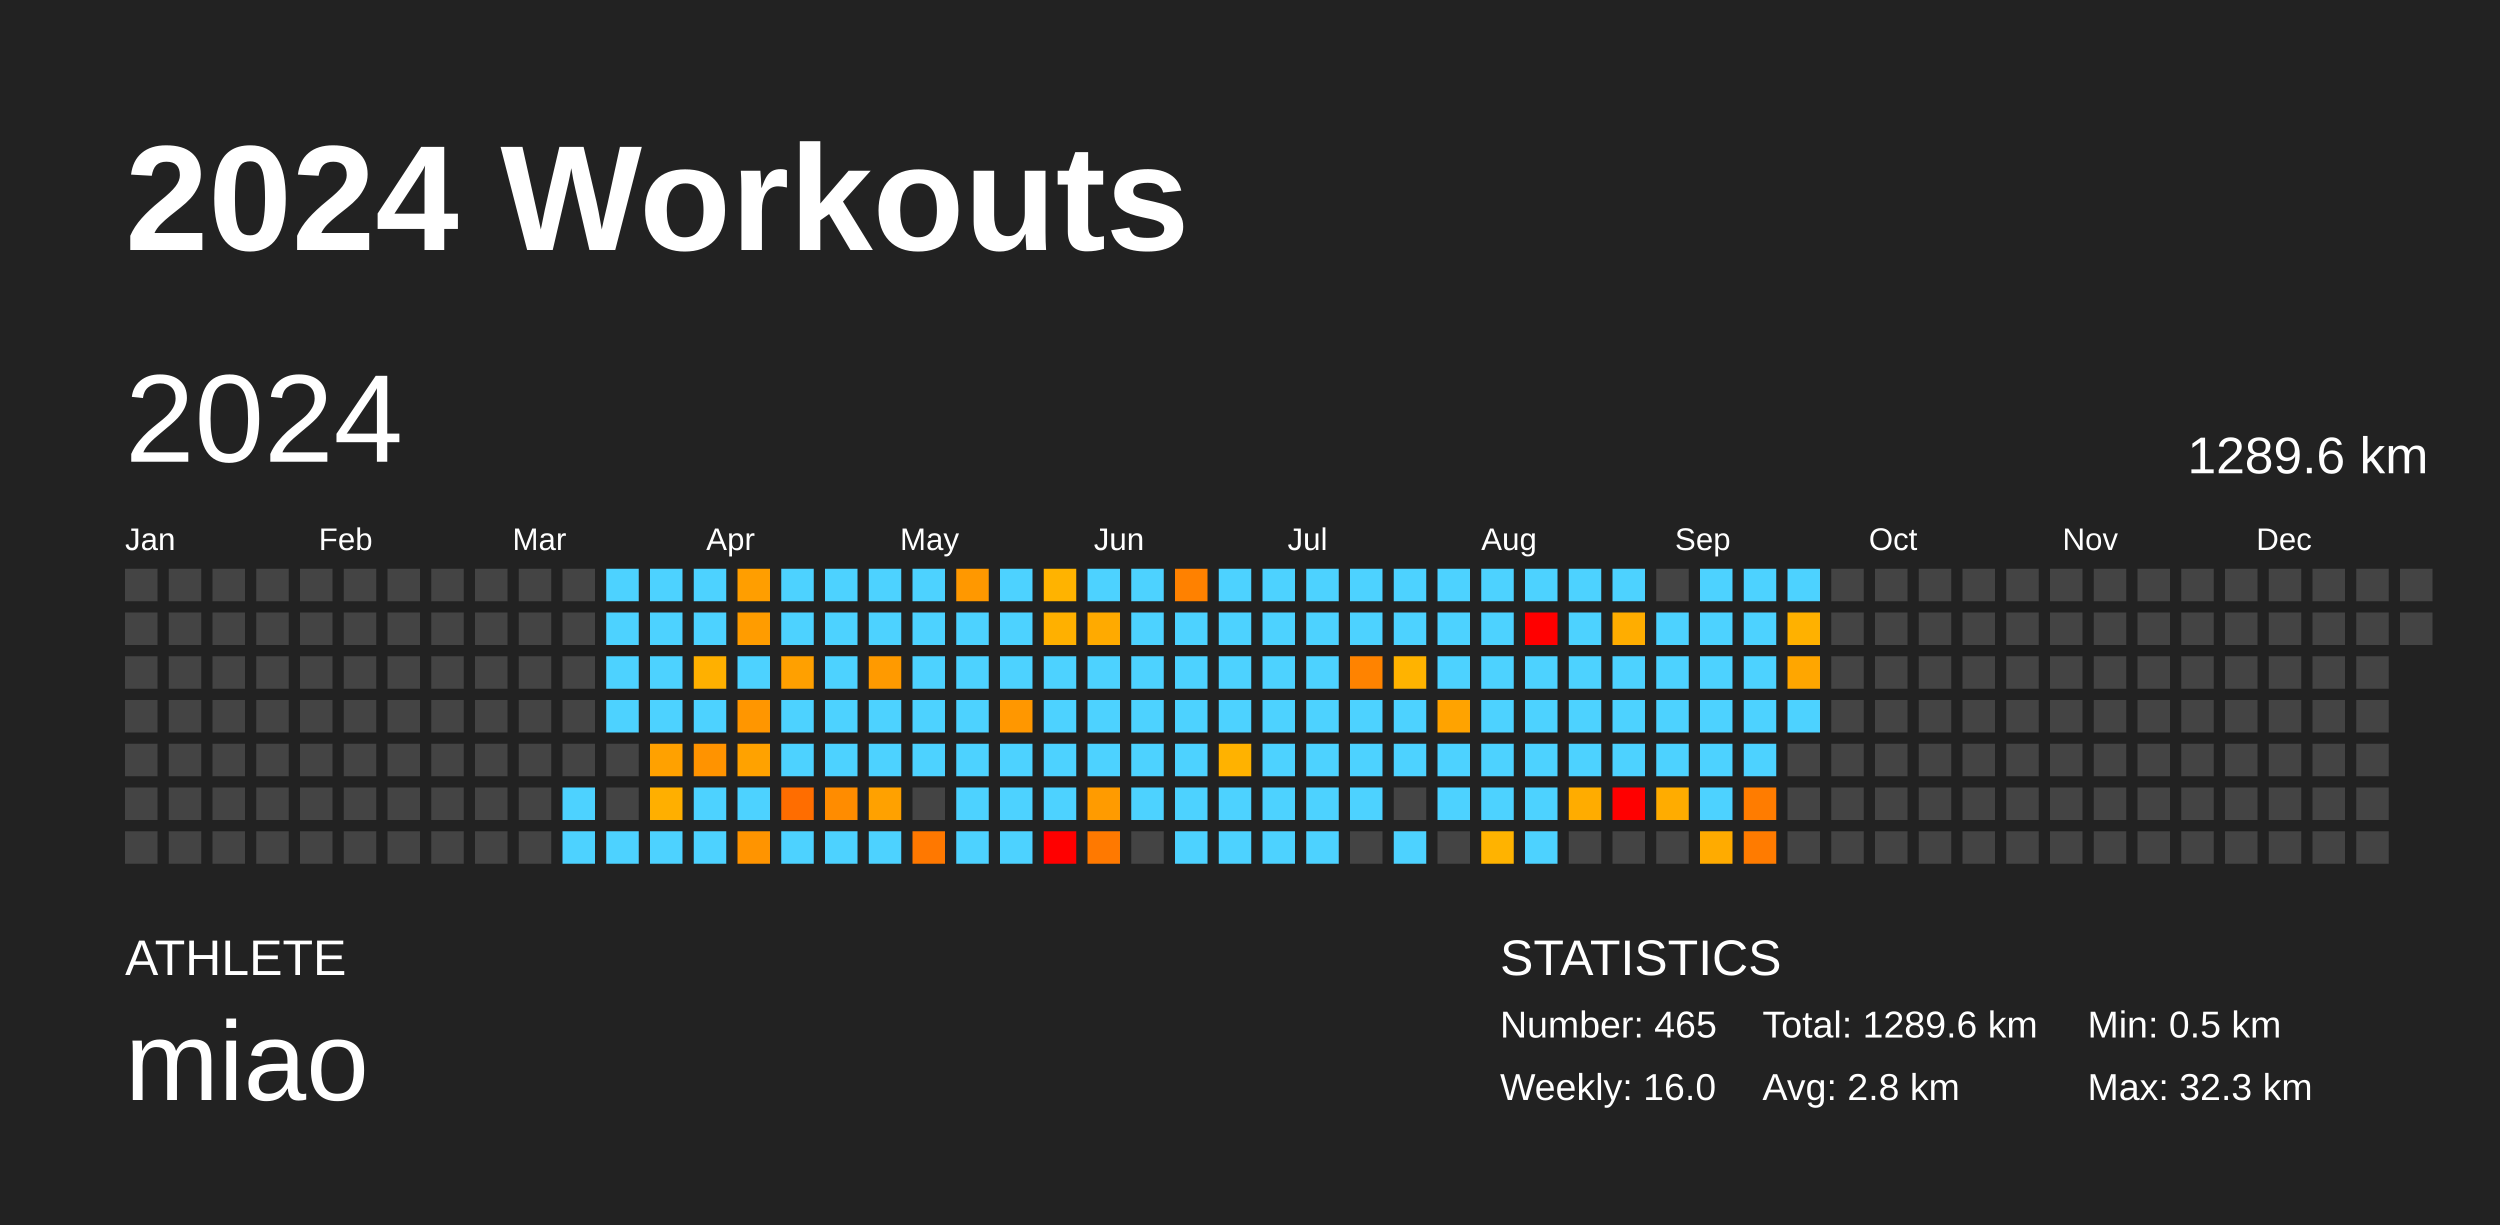
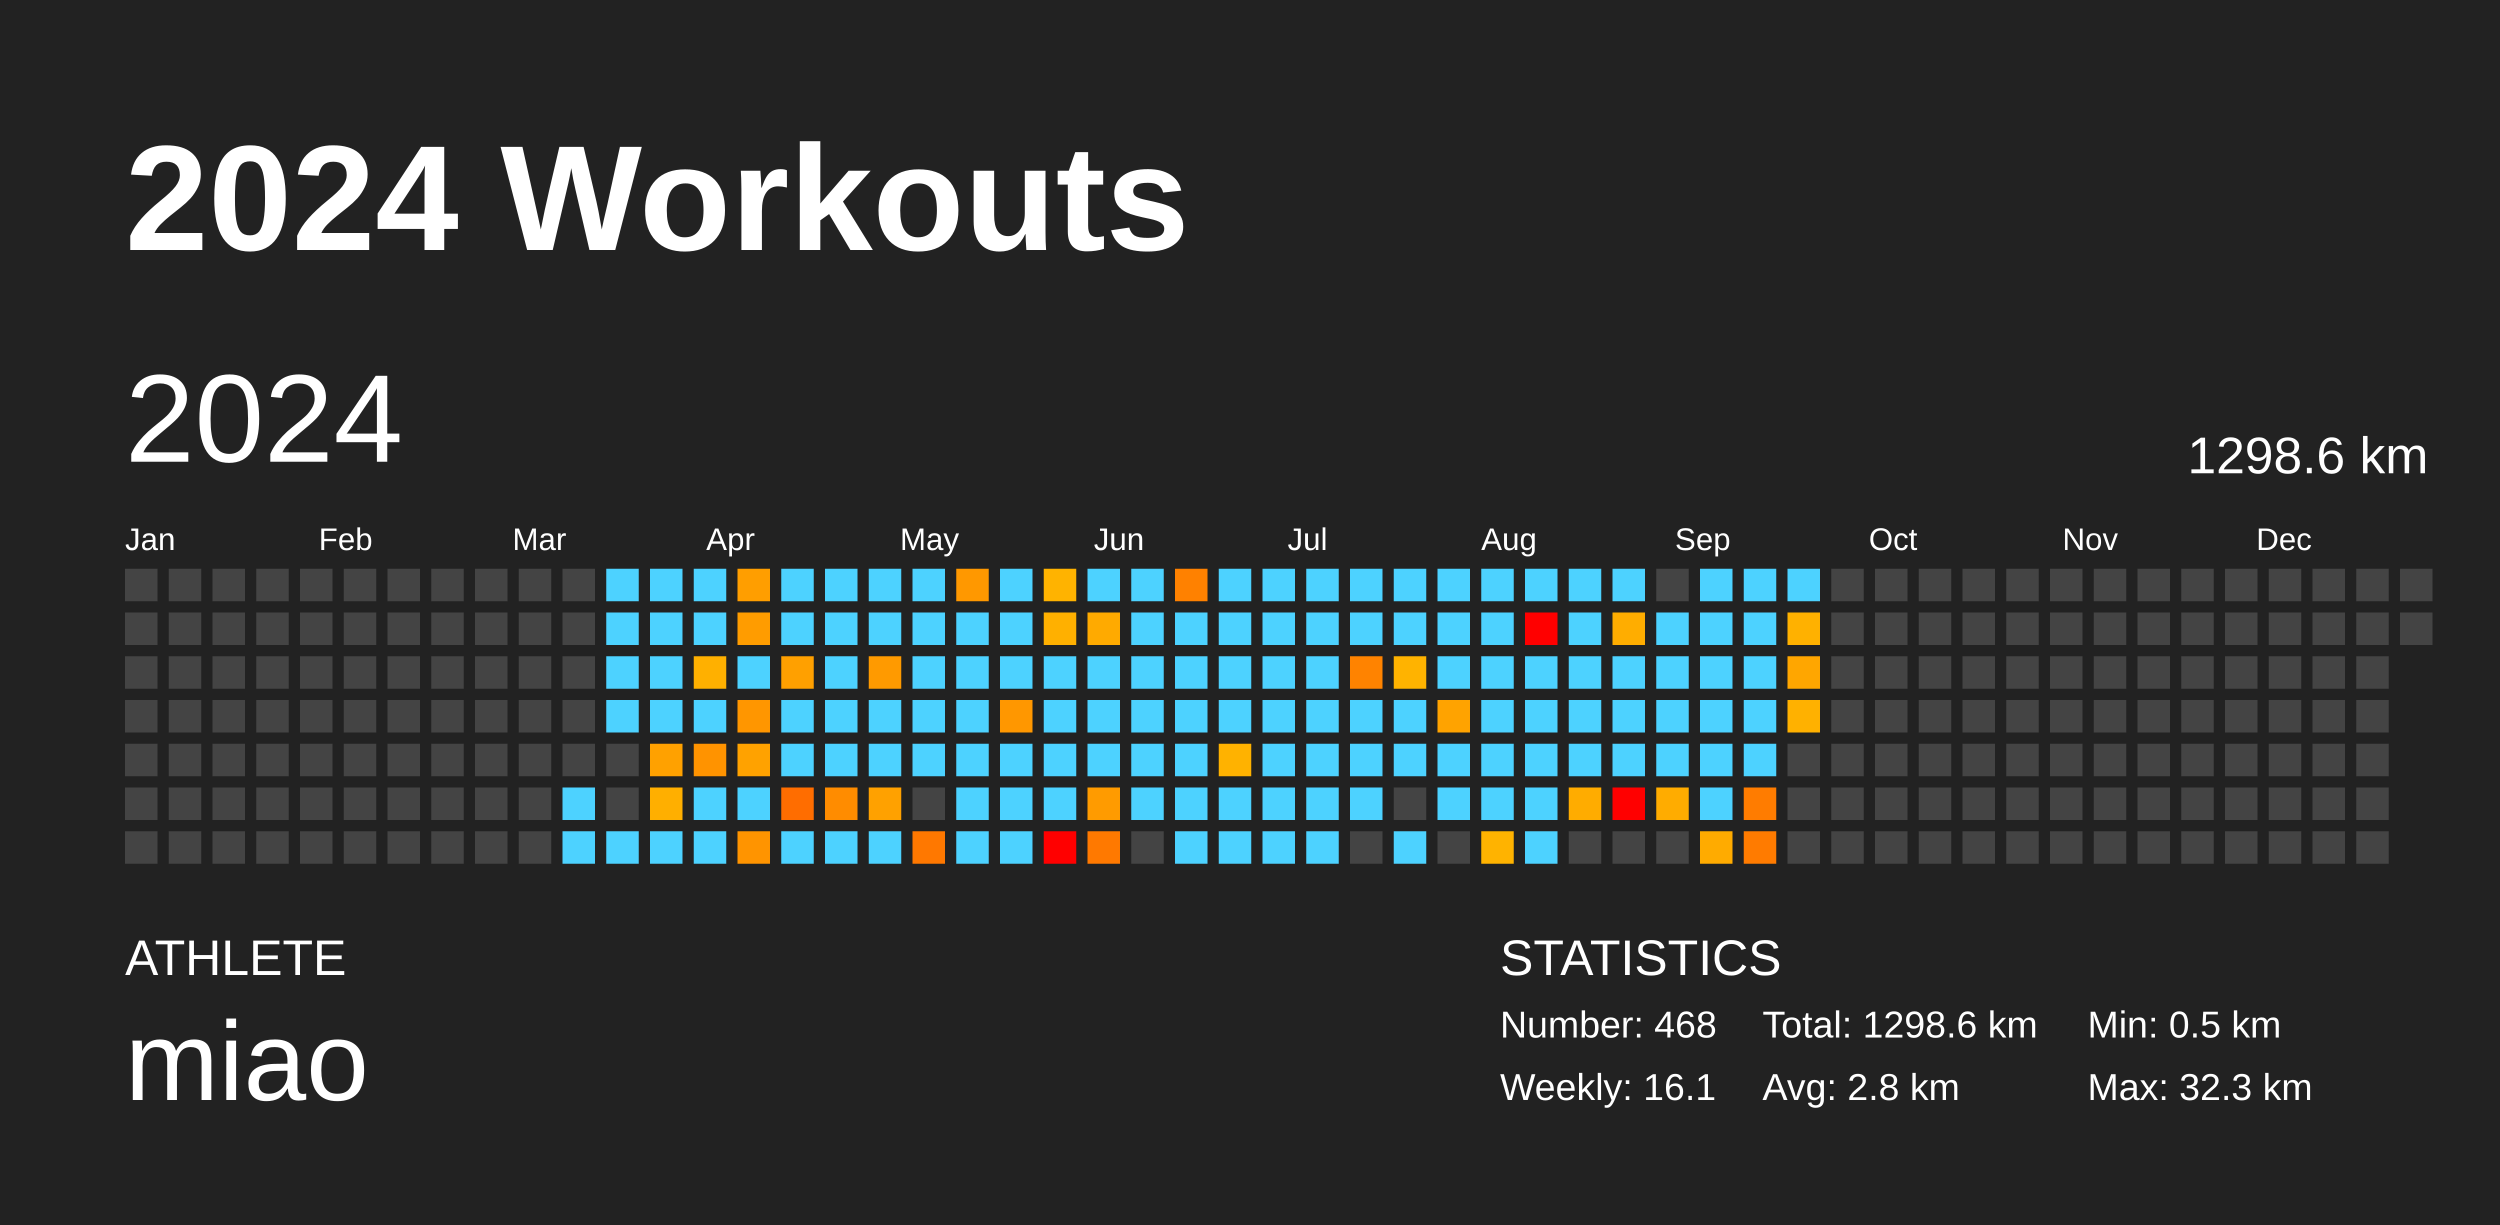
<svg xmlns="http://www.w3.org/2000/svg" baseProfile="full" height="98mm" version="1.1" viewBox="0,0,200,98" width="200mm">
  <defs />
  <rect fill="#222222" height="98" width="200" x="0" y="0" />
  <text fill="#FFFFFF" style="font-size:12px; font-family:Arial; font-weight:bold;" x="10" y="20">2024 Workouts</text>
  <text fill="#FFFFFF" style="font-size:4px; font-family:Arial" x="10" y="78">ATHLETE</text>
  <text fill="#FFFFFF" style="font-size:9px; font-family:Arial" x="10" y="88">miao</text>
  <text fill="#FFFFFF" style="font-size:4px; font-family:Arial" x="120" y="78">STATISTICS</text>
-   <text fill="#FFFFFF" style="font-size:3px; font-family:Arial" x="120" y="83">Number: 465</text>
-   <text fill="#FFFFFF" style="font-size:3px; font-family:Arial" x="120" y="88">Weekly: 16.0</text>
-   <text fill="#FFFFFF" style="font-size:3px; font-family:Arial" x="141" y="83">Total: 1289.6 km</text>
+   <text fill="#FFFFFF" style="font-size:3px; font-family:Arial" x="120" y="83">Number: 468</text>
+   <text fill="#FFFFFF" style="font-size:3px; font-family:Arial" x="120" y="88">Weekly: 16.1</text>
+   <text fill="#FFFFFF" style="font-size:3px; font-family:Arial" x="141" y="83">Total: 1298.6 km</text>
  <text fill="#FFFFFF" style="font-size:3px; font-family:Arial" x="141" y="88">Avg: 2.8 km</text>
  <text fill="#FFFFFF" style="font-size:3px; font-family:Arial" x="167" y="83">Min: 0.5 km</text>
  <text fill="#FFFFFF" style="font-size:3px; font-family:Arial" x="167" y="88">Max: 32.3 km</text>
  <text dominant-baseline="hanging" fill="#FFFFFF" style="font-size:10.0px; font-family:Arial;" x="10" y="30">2024</text>
-   <text dominant-baseline="hanging" fill="#FFFFFF" style="font-size:4.125px; font-family:Arial;" x="175" y="35">1289.6 km</text>
+   <text dominant-baseline="hanging" fill="#FFFFFF" style="font-size:4.125px; font-family:Arial;" x="175" y="35">1298.6 km</text>
  <text fill="#FFFFFF" style="font-size:2.5px; font-family:Arial" x="10.0" y="44">Jan</text>
  <text fill="#FFFFFF" style="font-size:2.5px; font-family:Arial" x="25.5" y="44">Feb</text>
  <text fill="#FFFFFF" style="font-size:2.5px; font-family:Arial" x="41.0" y="44">Mar</text>
  <text fill="#FFFFFF" style="font-size:2.5px; font-family:Arial" x="56.5" y="44">Apr</text>
  <text fill="#FFFFFF" style="font-size:2.5px; font-family:Arial" x="72.0" y="44">May</text>
  <text fill="#FFFFFF" style="font-size:2.5px; font-family:Arial" x="87.5" y="44">Jun</text>
  <text fill="#FFFFFF" style="font-size:2.5px; font-family:Arial" x="103.0" y="44">Jul</text>
  <text fill="#FFFFFF" style="font-size:2.5px; font-family:Arial" x="118.5" y="44">Aug</text>
  <text fill="#FFFFFF" style="font-size:2.5px; font-family:Arial" x="134.0" y="44">Sep</text>
  <text fill="#FFFFFF" style="font-size:2.5px; font-family:Arial" x="149.5" y="44">Oct</text>
  <text fill="#FFFFFF" style="font-size:2.5px; font-family:Arial" x="165.0" y="44">Nov</text>
  <text fill="#FFFFFF" style="font-size:2.5px; font-family:Arial" x="180.5" y="44">Dec</text>
  <rect fill="#444444" height="2.6" width="2.6" x="10.0" y="45.5" />
  <rect fill="#444444" height="2.6" width="2.6" x="10.0" y="49.0" />
  <rect fill="#444444" height="2.6" width="2.6" x="10.0" y="52.5" />
  <rect fill="#444444" height="2.6" width="2.6" x="10.0" y="56.0" />
  <rect fill="#444444" height="2.6" width="2.6" x="10.0" y="59.5" />
  <rect fill="#444444" height="2.6" width="2.6" x="10.0" y="63.0" />
  <rect fill="#444444" height="2.6" width="2.6" x="10.0" y="66.5" />
  <rect fill="#444444" height="2.6" width="2.6" x="13.5" y="45.5" />
  <rect fill="#444444" height="2.6" width="2.6" x="13.5" y="49.0" />
  <rect fill="#444444" height="2.6" width="2.6" x="13.5" y="52.5" />
  <rect fill="#444444" height="2.6" width="2.6" x="13.5" y="56.0" />
  <rect fill="#444444" height="2.6" width="2.6" x="13.5" y="59.5" />
  <rect fill="#444444" height="2.6" width="2.6" x="13.5" y="63.0" />
  <rect fill="#444444" height="2.6" width="2.6" x="13.5" y="66.5" />
  <rect fill="#444444" height="2.6" width="2.6" x="17.0" y="45.5" />
  <rect fill="#444444" height="2.6" width="2.6" x="17.0" y="49.0" />
  <rect fill="#444444" height="2.6" width="2.6" x="17.0" y="52.5" />
  <rect fill="#444444" height="2.6" width="2.6" x="17.0" y="56.0" />
  <rect fill="#444444" height="2.6" width="2.6" x="17.0" y="59.5" />
  <rect fill="#444444" height="2.6" width="2.6" x="17.0" y="63.0" />
  <rect fill="#444444" height="2.6" width="2.6" x="17.0" y="66.5" />
  <rect fill="#444444" height="2.6" width="2.6" x="20.5" y="45.5" />
  <rect fill="#444444" height="2.6" width="2.6" x="20.5" y="49.0" />
  <rect fill="#444444" height="2.6" width="2.6" x="20.5" y="52.5" />
  <rect fill="#444444" height="2.6" width="2.6" x="20.5" y="56.0" />
  <rect fill="#444444" height="2.6" width="2.6" x="20.5" y="59.5" />
  <rect fill="#444444" height="2.6" width="2.6" x="20.5" y="63.0" />
  <rect fill="#444444" height="2.6" width="2.6" x="20.5" y="66.5" />
  <rect fill="#444444" height="2.6" width="2.6" x="24.0" y="45.5" />
  <rect fill="#444444" height="2.6" width="2.6" x="24.0" y="49.0" />
  <rect fill="#444444" height="2.6" width="2.6" x="24.0" y="52.5" />
  <rect fill="#444444" height="2.6" width="2.6" x="24.0" y="56.0" />
  <rect fill="#444444" height="2.6" width="2.6" x="24.0" y="59.5" />
  <rect fill="#444444" height="2.6" width="2.6" x="24.0" y="63.0" />
  <rect fill="#444444" height="2.6" width="2.6" x="24.0" y="66.5" />
  <rect fill="#444444" height="2.6" width="2.6" x="27.5" y="45.5" />
  <rect fill="#444444" height="2.6" width="2.6" x="27.5" y="49.0" />
  <rect fill="#444444" height="2.6" width="2.6" x="27.5" y="52.5" />
  <rect fill="#444444" height="2.6" width="2.6" x="27.5" y="56.0" />
  <rect fill="#444444" height="2.6" width="2.6" x="27.5" y="59.5" />
  <rect fill="#444444" height="2.6" width="2.6" x="27.5" y="63.0" />
  <rect fill="#444444" height="2.6" width="2.6" x="27.5" y="66.5" />
  <rect fill="#444444" height="2.6" width="2.6" x="31.0" y="45.5" />
  <rect fill="#444444" height="2.6" width="2.6" x="31.0" y="49.0" />
  <rect fill="#444444" height="2.6" width="2.6" x="31.0" y="52.5" />
  <rect fill="#444444" height="2.6" width="2.6" x="31.0" y="56.0" />
  <rect fill="#444444" height="2.6" width="2.6" x="31.0" y="59.5" />
  <rect fill="#444444" height="2.6" width="2.6" x="31.0" y="63.0" />
  <rect fill="#444444" height="2.6" width="2.6" x="31.0" y="66.5" />
  <rect fill="#444444" height="2.6" width="2.6" x="34.5" y="45.5" />
  <rect fill="#444444" height="2.6" width="2.6" x="34.5" y="49.0" />
  <rect fill="#444444" height="2.6" width="2.6" x="34.5" y="52.5" />
  <rect fill="#444444" height="2.6" width="2.6" x="34.5" y="56.0" />
  <rect fill="#444444" height="2.6" width="2.6" x="34.5" y="59.5" />
  <rect fill="#444444" height="2.6" width="2.6" x="34.5" y="63.0" />
  <rect fill="#444444" height="2.6" width="2.6" x="34.5" y="66.5" />
  <rect fill="#444444" height="2.6" width="2.6" x="38.0" y="45.5" />
  <rect fill="#444444" height="2.6" width="2.6" x="38.0" y="49.0" />
  <rect fill="#444444" height="2.6" width="2.6" x="38.0" y="52.5" />
  <rect fill="#444444" height="2.6" width="2.6" x="38.0" y="56.0" />
  <rect fill="#444444" height="2.6" width="2.6" x="38.0" y="59.5" />
  <rect fill="#444444" height="2.6" width="2.6" x="38.0" y="63.0" />
  <rect fill="#444444" height="2.6" width="2.6" x="38.0" y="66.5" />
  <rect fill="#444444" height="2.6" width="2.6" x="41.5" y="45.5" />
  <rect fill="#444444" height="2.6" width="2.6" x="41.5" y="49.0" />
  <rect fill="#444444" height="2.6" width="2.6" x="41.5" y="52.5" />
  <rect fill="#444444" height="2.6" width="2.6" x="41.5" y="56.0" />
  <rect fill="#444444" height="2.6" width="2.6" x="41.5" y="59.5" />
  <rect fill="#444444" height="2.6" width="2.6" x="41.5" y="63.0" />
  <rect fill="#444444" height="2.6" width="2.6" x="41.5" y="66.5" />
  <rect fill="#444444" height="2.6" width="2.6" x="45.0" y="45.5" />
  <rect fill="#444444" height="2.6" width="2.6" x="45.0" y="49.0" />
  <rect fill="#444444" height="2.6" width="2.6" x="45.0" y="52.5" />
  <rect fill="#444444" height="2.6" width="2.6" x="45.0" y="56.0" />
  <rect fill="#444444" height="2.6" width="2.6" x="45.0" y="59.5" />
  <rect fill="#4dd2ff" height="2.6" width="2.6" x="45.0" y="63.0" />
  <rect fill="#4dd2ff" height="2.6" width="2.6" x="45.0" y="66.5" />
  <rect fill="#4dd2ff" height="2.6" width="2.6" x="48.5" y="45.5" />
  <rect fill="#4dd2ff" height="2.6" width="2.6" x="48.5" y="49.0" />
  <rect fill="#4dd2ff" height="2.6" width="2.6" x="48.5" y="52.5" />
  <rect fill="#4dd2ff" height="2.6" width="2.6" x="48.5" y="56.0" />
  <rect fill="#444444" height="2.6" width="2.6" x="48.5" y="59.5" />
  <rect fill="#444444" height="2.6" width="2.6" x="48.5" y="63.0" />
  <rect fill="#4dd2ff" height="2.6" width="2.6" x="48.5" y="66.5" />
  <rect fill="#4dd2ff" height="2.6" width="2.6" x="52.0" y="45.5" />
  <rect fill="#4dd2ff" height="2.6" width="2.6" x="52.0" y="49.0" />
  <rect fill="#4dd2ff" height="2.6" width="2.6" x="52.0" y="52.5" />
  <rect fill="#4dd2ff" height="2.6" width="2.6" x="52.0" y="56.0" />
  <rect fill="#ffa100" height="2.6" width="2.6" x="52.0" y="59.5" />
  <rect fill="#ffaf00" height="2.6" width="2.6" x="52.0" y="63.0" />
  <rect fill="#4dd2ff" height="2.6" width="2.6" x="52.0" y="66.5" />
  <rect fill="#4dd2ff" height="2.6" width="2.6" x="55.5" y="45.5" />
  <rect fill="#4dd2ff" height="2.6" width="2.6" x="55.5" y="49.0" />
  <rect fill="#ffb000" height="2.6" width="2.6" x="55.5" y="52.5" />
  <rect fill="#4dd2ff" height="2.6" width="2.6" x="55.5" y="56.0" />
  <rect fill="#ff9300" height="2.6" width="2.6" x="55.5" y="59.5" />
  <rect fill="#4dd2ff" height="2.6" width="2.6" x="55.5" y="63.0" />
  <rect fill="#4dd2ff" height="2.6" width="2.6" x="55.5" y="66.5" />
  <rect fill="#ff9e00" height="2.6" width="2.6" x="59.0" y="45.5" />
  <rect fill="#ff9c00" height="2.6" width="2.6" x="59.0" y="49.0" />
  <rect fill="#4dd2ff" height="2.6" width="2.6" x="59.0" y="52.5" />
  <rect fill="#ff9600" height="2.6" width="2.6" x="59.0" y="56.0" />
  <rect fill="#ffa200" height="2.6" width="2.6" x="59.0" y="59.5" />
  <rect fill="#4dd2ff" height="2.6" width="2.6" x="59.0" y="63.0" />
  <rect fill="#ff9400" height="2.6" width="2.6" x="59.0" y="66.5" />
  <rect fill="#4dd2ff" height="2.6" width="2.6" x="62.5" y="45.5" />
  <rect fill="#4dd2ff" height="2.6" width="2.6" x="62.5" y="49.0" />
  <rect fill="#ffa000" height="2.6" width="2.6" x="62.5" y="52.5" />
  <rect fill="#4dd2ff" height="2.6" width="2.6" x="62.5" y="56.0" />
  <rect fill="#4dd2ff" height="2.6" width="2.6" x="62.5" y="59.5" />
  <rect fill="#ff6d00" height="2.6" width="2.6" x="62.5" y="63.0" />
  <rect fill="#4dd2ff" height="2.6" width="2.6" x="62.5" y="66.5" />
  <rect fill="#4dd2ff" height="2.6" width="2.6" x="66.0" y="45.5" />
  <rect fill="#4dd2ff" height="2.6" width="2.6" x="66.0" y="49.0" />
  <rect fill="#4dd2ff" height="2.6" width="2.6" x="66.0" y="52.5" />
  <rect fill="#4dd2ff" height="2.6" width="2.6" x="66.0" y="56.0" />
  <rect fill="#4dd2ff" height="2.6" width="2.6" x="66.0" y="59.5" />
  <rect fill="#ff8c00" height="2.6" width="2.6" x="66.0" y="63.0" />
  <rect fill="#4dd2ff" height="2.6" width="2.6" x="66.0" y="66.5" />
  <rect fill="#4dd2ff" height="2.6" width="2.6" x="69.5" y="45.5" />
  <rect fill="#4dd2ff" height="2.6" width="2.6" x="69.5" y="49.0" />
  <rect fill="#ff9a00" height="2.6" width="2.6" x="69.5" y="52.5" />
  <rect fill="#4dd2ff" height="2.6" width="2.6" x="69.5" y="56.0" />
  <rect fill="#4dd2ff" height="2.6" width="2.6" x="69.5" y="59.5" />
  <rect fill="#ffa100" height="2.6" width="2.6" x="69.5" y="63.0" />
  <rect fill="#4dd2ff" height="2.6" width="2.6" x="69.5" y="66.5" />
  <rect fill="#4dd2ff" height="2.6" width="2.6" x="73.0" y="45.5" />
  <rect fill="#4dd2ff" height="2.6" width="2.6" x="73.0" y="49.0" />
  <rect fill="#4dd2ff" height="2.6" width="2.6" x="73.0" y="52.5" />
  <rect fill="#4dd2ff" height="2.6" width="2.6" x="73.0" y="56.0" />
  <rect fill="#4dd2ff" height="2.6" width="2.6" x="73.0" y="59.5" />
  <rect fill="#444444" height="2.6" width="2.6" x="73.0" y="63.0" />
  <rect fill="#ff7800" height="2.6" width="2.6" x="73.0" y="66.5" />
  <rect fill="#ff9800" height="2.6" width="2.6" x="76.5" y="45.5" />
  <rect fill="#4dd2ff" height="2.6" width="2.6" x="76.5" y="49.0" />
  <rect fill="#4dd2ff" height="2.6" width="2.6" x="76.5" y="52.5" />
  <rect fill="#4dd2ff" height="2.6" width="2.6" x="76.5" y="56.0" />
  <rect fill="#4dd2ff" height="2.6" width="2.6" x="76.5" y="59.5" />
  <rect fill="#4dd2ff" height="2.6" width="2.6" x="76.5" y="63.0" />
  <rect fill="#4dd2ff" height="2.6" width="2.6" x="76.5" y="66.5" />
  <rect fill="#4dd2ff" height="2.6" width="2.6" x="80.0" y="45.5" />
  <rect fill="#4dd2ff" height="2.6" width="2.6" x="80.0" y="49.0" />
  <rect fill="#4dd2ff" height="2.6" width="2.6" x="80.0" y="52.5" />
  <rect fill="#ff9700" height="2.6" width="2.6" x="80.0" y="56.0" />
  <rect fill="#4dd2ff" height="2.6" width="2.6" x="80.0" y="59.5" />
  <rect fill="#4dd2ff" height="2.6" width="2.6" x="80.0" y="63.0" />
  <rect fill="#4dd2ff" height="2.6" width="2.6" x="80.0" y="66.5" />
  <rect fill="#ffb300" height="2.6" width="2.6" x="83.5" y="45.5" />
  <rect fill="#ffb000" height="2.6" width="2.6" x="83.5" y="49.0" />
  <rect fill="#4dd2ff" height="2.6" width="2.6" x="83.5" y="52.5" />
  <rect fill="#4dd2ff" height="2.6" width="2.6" x="83.5" y="56.0" />
  <rect fill="#4dd2ff" height="2.6" width="2.6" x="83.5" y="59.5" />
  <rect fill="#4dd2ff" height="2.6" width="2.6" x="83.5" y="63.0" />
  <rect fill="red" height="2.6" width="2.6" x="83.5" y="66.5" />
  <rect fill="#4dd2ff" height="2.6" width="2.6" x="87.0" y="45.5" />
  <rect fill="#ffaa00" height="2.6" width="2.6" x="87.0" y="49.0" />
  <rect fill="#4dd2ff" height="2.6" width="2.6" x="87.0" y="52.5" />
  <rect fill="#4dd2ff" height="2.6" width="2.6" x="87.0" y="56.0" />
  <rect fill="#4dd2ff" height="2.6" width="2.6" x="87.0" y="59.5" />
  <rect fill="#ff9b00" height="2.6" width="2.6" x="87.0" y="63.0" />
  <rect fill="#ff7900" height="2.6" width="2.6" x="87.0" y="66.5" />
  <rect fill="#4dd2ff" height="2.6" width="2.6" x="90.5" y="45.5" />
  <rect fill="#4dd2ff" height="2.6" width="2.6" x="90.5" y="49.0" />
  <rect fill="#4dd2ff" height="2.6" width="2.6" x="90.5" y="52.5" />
  <rect fill="#4dd2ff" height="2.6" width="2.6" x="90.5" y="56.0" />
  <rect fill="#4dd2ff" height="2.6" width="2.6" x="90.5" y="59.5" />
  <rect fill="#4dd2ff" height="2.6" width="2.6" x="90.5" y="63.0" />
  <rect fill="#444444" height="2.6" width="2.6" x="90.5" y="66.5" />
  <rect fill="#ff8100" height="2.6" width="2.6" x="94.0" y="45.5" />
  <rect fill="#4dd2ff" height="2.6" width="2.6" x="94.0" y="49.0" />
  <rect fill="#4dd2ff" height="2.6" width="2.6" x="94.0" y="52.5" />
  <rect fill="#4dd2ff" height="2.6" width="2.6" x="94.0" y="56.0" />
  <rect fill="#4dd2ff" height="2.6" width="2.6" x="94.0" y="59.5" />
  <rect fill="#4dd2ff" height="2.6" width="2.6" x="94.0" y="63.0" />
  <rect fill="#4dd2ff" height="2.6" width="2.6" x="94.0" y="66.5" />
  <rect fill="#4dd2ff" height="2.6" width="2.6" x="97.5" y="45.5" />
  <rect fill="#4dd2ff" height="2.6" width="2.6" x="97.5" y="49.0" />
  <rect fill="#4dd2ff" height="2.6" width="2.6" x="97.5" y="52.5" />
  <rect fill="#4dd2ff" height="2.6" width="2.6" x="97.5" y="56.0" />
  <rect fill="#ffb200" height="2.6" width="2.6" x="97.5" y="59.5" />
  <rect fill="#4dd2ff" height="2.6" width="2.6" x="97.5" y="63.0" />
  <rect fill="#4dd2ff" height="2.6" width="2.6" x="97.5" y="66.5" />
  <rect fill="#4dd2ff" height="2.6" width="2.6" x="101.0" y="45.5" />
  <rect fill="#4dd2ff" height="2.6" width="2.6" x="101.0" y="49.0" />
  <rect fill="#4dd2ff" height="2.6" width="2.6" x="101.0" y="52.5" />
  <rect fill="#4dd2ff" height="2.6" width="2.6" x="101.0" y="56.0" />
  <rect fill="#4dd2ff" height="2.6" width="2.6" x="101.0" y="59.5" />
  <rect fill="#4dd2ff" height="2.6" width="2.6" x="101.0" y="63.0" />
  <rect fill="#4dd2ff" height="2.6" width="2.6" x="101.0" y="66.5" />
  <rect fill="#4dd2ff" height="2.6" width="2.6" x="104.5" y="45.5" />
  <rect fill="#4dd2ff" height="2.6" width="2.6" x="104.5" y="49.0" />
  <rect fill="#4dd2ff" height="2.6" width="2.6" x="104.5" y="52.5" />
  <rect fill="#4dd2ff" height="2.6" width="2.6" x="104.5" y="56.0" />
  <rect fill="#4dd2ff" height="2.6" width="2.6" x="104.5" y="59.5" />
  <rect fill="#4dd2ff" height="2.6" width="2.6" x="104.5" y="63.0" />
  <rect fill="#4dd2ff" height="2.6" width="2.6" x="104.5" y="66.5" />
  <rect fill="#4dd2ff" height="2.6" width="2.6" x="108.0" y="45.5" />
  <rect fill="#4dd2ff" height="2.6" width="2.6" x="108.0" y="49.0" />
  <rect fill="#ff8300" height="2.6" width="2.6" x="108.0" y="52.5" />
  <rect fill="#4dd2ff" height="2.6" width="2.6" x="108.0" y="56.0" />
  <rect fill="#4dd2ff" height="2.6" width="2.6" x="108.0" y="59.5" />
  <rect fill="#4dd2ff" height="2.6" width="2.6" x="108.0" y="63.0" />
  <rect fill="#444444" height="2.6" width="2.6" x="108.0" y="66.5" />
  <rect fill="#4dd2ff" height="2.6" width="2.6" x="111.5" y="45.5" />
  <rect fill="#4dd2ff" height="2.6" width="2.6" x="111.5" y="49.0" />
  <rect fill="#ffb300" height="2.6" width="2.6" x="111.5" y="52.5" />
  <rect fill="#4dd2ff" height="2.6" width="2.6" x="111.5" y="56.0" />
  <rect fill="#4dd2ff" height="2.6" width="2.6" x="111.5" y="59.5" />
  <rect fill="#444444" height="2.6" width="2.6" x="111.5" y="63.0" />
  <rect fill="#4dd2ff" height="2.6" width="2.6" x="111.5" y="66.5" />
  <rect fill="#4dd2ff" height="2.6" width="2.6" x="115.0" y="45.5" />
  <rect fill="#4dd2ff" height="2.6" width="2.6" x="115.0" y="49.0" />
  <rect fill="#4dd2ff" height="2.6" width="2.6" x="115.0" y="52.5" />
  <rect fill="#ffa300" height="2.6" width="2.6" x="115.0" y="56.0" />
  <rect fill="#4dd2ff" height="2.6" width="2.6" x="115.0" y="59.5" />
  <rect fill="#4dd2ff" height="2.6" width="2.6" x="115.0" y="63.0" />
  <rect fill="#444444" height="2.6" width="2.6" x="115.0" y="66.5" />
  <rect fill="#4dd2ff" height="2.6" width="2.6" x="118.5" y="45.5" />
  <rect fill="#4dd2ff" height="2.6" width="2.6" x="118.5" y="49.0" />
  <rect fill="#4dd2ff" height="2.6" width="2.6" x="118.5" y="52.5" />
  <rect fill="#4dd2ff" height="2.6" width="2.6" x="118.5" y="56.0" />
  <rect fill="#4dd2ff" height="2.6" width="2.6" x="118.5" y="59.5" />
  <rect fill="#4dd2ff" height="2.6" width="2.6" x="118.5" y="63.0" />
  <rect fill="#ffb300" height="2.6" width="2.6" x="118.5" y="66.5" />
  <rect fill="#4dd2ff" height="2.6" width="2.6" x="122.0" y="45.5" />
  <rect fill="red" height="2.6" width="2.6" x="122.0" y="49.0" />
  <rect fill="#4dd2ff" height="2.6" width="2.6" x="122.0" y="52.5" />
  <rect fill="#4dd2ff" height="2.6" width="2.6" x="122.0" y="56.0" />
  <rect fill="#4dd2ff" height="2.6" width="2.6" x="122.0" y="59.5" />
  <rect fill="#4dd2ff" height="2.6" width="2.6" x="122.0" y="63.0" />
  <rect fill="#4dd2ff" height="2.6" width="2.6" x="122.0" y="66.5" />
  <rect fill="#4dd2ff" height="2.6" width="2.6" x="125.5" y="45.5" />
  <rect fill="#4dd2ff" height="2.6" width="2.6" x="125.5" y="49.0" />
  <rect fill="#4dd2ff" height="2.6" width="2.6" x="125.5" y="52.5" />
  <rect fill="#4dd2ff" height="2.6" width="2.6" x="125.5" y="56.0" />
  <rect fill="#4dd2ff" height="2.6" width="2.6" x="125.5" y="59.5" />
  <rect fill="#ffac00" height="2.6" width="2.6" x="125.5" y="63.0" />
  <rect fill="#444444" height="2.6" width="2.6" x="125.5" y="66.5" />
  <rect fill="#4dd2ff" height="2.6" width="2.6" x="129.0" y="45.5" />
  <rect fill="#ffad00" height="2.6" width="2.6" x="129.0" y="49.0" />
  <rect fill="#4dd2ff" height="2.6" width="2.6" x="129.0" y="52.5" />
  <rect fill="#4dd2ff" height="2.6" width="2.6" x="129.0" y="56.0" />
  <rect fill="#4dd2ff" height="2.6" width="2.6" x="129.0" y="59.5" />
  <rect fill="red" height="2.6" width="2.6" x="129.0" y="63.0" />
  <rect fill="#444444" height="2.6" width="2.6" x="129.0" y="66.5" />
  <rect fill="#444444" height="2.6" width="2.6" x="132.5" y="45.5" />
  <rect fill="#4dd2ff" height="2.6" width="2.6" x="132.5" y="49.0" />
  <rect fill="#4dd2ff" height="2.6" width="2.6" x="132.5" y="52.5" />
  <rect fill="#4dd2ff" height="2.6" width="2.6" x="132.5" y="56.0" />
  <rect fill="#4dd2ff" height="2.6" width="2.6" x="132.5" y="59.5" />
  <rect fill="#ffac00" height="2.6" width="2.6" x="132.5" y="63.0" />
  <rect fill="#444444" height="2.6" width="2.6" x="132.5" y="66.5" />
  <rect fill="#4dd2ff" height="2.6" width="2.6" x="136.0" y="45.5" />
  <rect fill="#4dd2ff" height="2.6" width="2.6" x="136.0" y="49.0" />
  <rect fill="#4dd2ff" height="2.6" width="2.6" x="136.0" y="52.5" />
  <rect fill="#4dd2ff" height="2.6" width="2.6" x="136.0" y="56.0" />
  <rect fill="#4dd2ff" height="2.6" width="2.6" x="136.0" y="59.5" />
  <rect fill="#4dd2ff" height="2.6" width="2.6" x="136.0" y="63.0" />
  <rect fill="#ffab00" height="2.6" width="2.6" x="136.0" y="66.5" />
  <rect fill="#4dd2ff" height="2.6" width="2.6" x="139.5" y="45.5" />
  <rect fill="#4dd2ff" height="2.6" width="2.6" x="139.5" y="49.0" />
  <rect fill="#4dd2ff" height="2.6" width="2.6" x="139.5" y="52.5" />
  <rect fill="#4dd2ff" height="2.6" width="2.6" x="139.5" y="56.0" />
  <rect fill="#4dd2ff" height="2.6" width="2.6" x="139.5" y="59.5" />
  <rect fill="#ff7c00" height="2.6" width="2.6" x="139.5" y="63.0" />
  <rect fill="#ff7b00" height="2.6" width="2.6" x="139.5" y="66.5" />
  <rect fill="#4dd2ff" height="2.6" width="2.6" x="143.0" y="45.5" />
  <rect fill="#ffb100" height="2.6" width="2.6" x="143.0" y="49.0" />
  <rect fill="#ffa600" height="2.6" width="2.6" x="143.0" y="52.5" />
-   <rect fill="#4dd2ff" height="2.6" width="2.6" x="143.0" y="56.0" />
+   <rect fill="#ffb100" height="2.6" width="2.6" x="143.0" y="56.0" />
  <rect fill="#444444" height="2.6" width="2.6" x="143.0" y="59.5" />
  <rect fill="#444444" height="2.6" width="2.6" x="143.0" y="63.0" />
  <rect fill="#444444" height="2.6" width="2.6" x="143.0" y="66.5" />
  <rect fill="#444444" height="2.6" width="2.6" x="146.5" y="45.5" />
  <rect fill="#444444" height="2.6" width="2.6" x="146.5" y="49.0" />
  <rect fill="#444444" height="2.6" width="2.6" x="146.5" y="52.5" />
  <rect fill="#444444" height="2.6" width="2.6" x="146.5" y="56.0" />
  <rect fill="#444444" height="2.6" width="2.6" x="146.5" y="59.5" />
  <rect fill="#444444" height="2.6" width="2.6" x="146.5" y="63.0" />
  <rect fill="#444444" height="2.6" width="2.6" x="146.5" y="66.5" />
  <rect fill="#444444" height="2.6" width="2.6" x="150.0" y="45.5" />
  <rect fill="#444444" height="2.6" width="2.6" x="150.0" y="49.0" />
  <rect fill="#444444" height="2.6" width="2.6" x="150.0" y="52.5" />
  <rect fill="#444444" height="2.6" width="2.6" x="150.0" y="56.0" />
  <rect fill="#444444" height="2.6" width="2.6" x="150.0" y="59.5" />
  <rect fill="#444444" height="2.6" width="2.6" x="150.0" y="63.0" />
  <rect fill="#444444" height="2.6" width="2.6" x="150.0" y="66.5" />
  <rect fill="#444444" height="2.6" width="2.6" x="153.5" y="45.5" />
  <rect fill="#444444" height="2.6" width="2.6" x="153.5" y="49.0" />
  <rect fill="#444444" height="2.6" width="2.6" x="153.5" y="52.5" />
  <rect fill="#444444" height="2.6" width="2.6" x="153.5" y="56.0" />
  <rect fill="#444444" height="2.6" width="2.6" x="153.5" y="59.5" />
  <rect fill="#444444" height="2.6" width="2.6" x="153.5" y="63.0" />
  <rect fill="#444444" height="2.6" width="2.6" x="153.5" y="66.5" />
  <rect fill="#444444" height="2.6" width="2.6" x="157.0" y="45.5" />
  <rect fill="#444444" height="2.6" width="2.6" x="157.0" y="49.0" />
  <rect fill="#444444" height="2.6" width="2.6" x="157.0" y="52.5" />
  <rect fill="#444444" height="2.6" width="2.6" x="157.0" y="56.0" />
  <rect fill="#444444" height="2.6" width="2.6" x="157.0" y="59.5" />
  <rect fill="#444444" height="2.6" width="2.6" x="157.0" y="63.0" />
  <rect fill="#444444" height="2.6" width="2.6" x="157.0" y="66.5" />
  <rect fill="#444444" height="2.6" width="2.6" x="160.5" y="45.5" />
  <rect fill="#444444" height="2.6" width="2.6" x="160.5" y="49.0" />
  <rect fill="#444444" height="2.6" width="2.6" x="160.5" y="52.5" />
  <rect fill="#444444" height="2.6" width="2.6" x="160.5" y="56.0" />
  <rect fill="#444444" height="2.6" width="2.6" x="160.5" y="59.5" />
  <rect fill="#444444" height="2.6" width="2.6" x="160.5" y="63.0" />
  <rect fill="#444444" height="2.6" width="2.6" x="160.5" y="66.5" />
  <rect fill="#444444" height="2.6" width="2.6" x="164.0" y="45.5" />
  <rect fill="#444444" height="2.6" width="2.6" x="164.0" y="49.0" />
  <rect fill="#444444" height="2.6" width="2.6" x="164.0" y="52.5" />
  <rect fill="#444444" height="2.6" width="2.6" x="164.0" y="56.0" />
  <rect fill="#444444" height="2.6" width="2.6" x="164.0" y="59.5" />
  <rect fill="#444444" height="2.6" width="2.6" x="164.0" y="63.0" />
  <rect fill="#444444" height="2.6" width="2.6" x="164.0" y="66.5" />
  <rect fill="#444444" height="2.6" width="2.6" x="167.5" y="45.5" />
  <rect fill="#444444" height="2.6" width="2.6" x="167.5" y="49.0" />
  <rect fill="#444444" height="2.6" width="2.6" x="167.5" y="52.5" />
  <rect fill="#444444" height="2.6" width="2.6" x="167.5" y="56.0" />
  <rect fill="#444444" height="2.6" width="2.6" x="167.5" y="59.5" />
  <rect fill="#444444" height="2.6" width="2.6" x="167.5" y="63.0" />
  <rect fill="#444444" height="2.6" width="2.6" x="167.5" y="66.5" />
  <rect fill="#444444" height="2.6" width="2.6" x="171.0" y="45.5" />
  <rect fill="#444444" height="2.6" width="2.6" x="171.0" y="49.0" />
  <rect fill="#444444" height="2.6" width="2.6" x="171.0" y="52.5" />
  <rect fill="#444444" height="2.6" width="2.6" x="171.0" y="56.0" />
  <rect fill="#444444" height="2.6" width="2.6" x="171.0" y="59.5" />
  <rect fill="#444444" height="2.6" width="2.6" x="171.0" y="63.0" />
  <rect fill="#444444" height="2.6" width="2.6" x="171.0" y="66.5" />
  <rect fill="#444444" height="2.6" width="2.6" x="174.5" y="45.5" />
  <rect fill="#444444" height="2.6" width="2.6" x="174.5" y="49.0" />
  <rect fill="#444444" height="2.6" width="2.6" x="174.5" y="52.5" />
  <rect fill="#444444" height="2.6" width="2.6" x="174.5" y="56.0" />
  <rect fill="#444444" height="2.6" width="2.6" x="174.5" y="59.5" />
  <rect fill="#444444" height="2.6" width="2.6" x="174.5" y="63.0" />
  <rect fill="#444444" height="2.6" width="2.6" x="174.5" y="66.5" />
  <rect fill="#444444" height="2.6" width="2.6" x="178.0" y="45.5" />
  <rect fill="#444444" height="2.6" width="2.6" x="178.0" y="49.0" />
  <rect fill="#444444" height="2.6" width="2.6" x="178.0" y="52.5" />
  <rect fill="#444444" height="2.6" width="2.6" x="178.0" y="56.0" />
  <rect fill="#444444" height="2.6" width="2.6" x="178.0" y="59.5" />
  <rect fill="#444444" height="2.6" width="2.6" x="178.0" y="63.0" />
  <rect fill="#444444" height="2.6" width="2.6" x="178.0" y="66.5" />
  <rect fill="#444444" height="2.6" width="2.6" x="181.5" y="45.5" />
  <rect fill="#444444" height="2.6" width="2.6" x="181.5" y="49.0" />
  <rect fill="#444444" height="2.6" width="2.6" x="181.5" y="52.5" />
  <rect fill="#444444" height="2.6" width="2.6" x="181.5" y="56.0" />
  <rect fill="#444444" height="2.6" width="2.6" x="181.5" y="59.5" />
  <rect fill="#444444" height="2.6" width="2.6" x="181.5" y="63.0" />
  <rect fill="#444444" height="2.6" width="2.6" x="181.5" y="66.5" />
  <rect fill="#444444" height="2.6" width="2.6" x="185.0" y="45.5" />
  <rect fill="#444444" height="2.6" width="2.6" x="185.0" y="49.0" />
  <rect fill="#444444" height="2.6" width="2.6" x="185.0" y="52.5" />
  <rect fill="#444444" height="2.6" width="2.6" x="185.0" y="56.0" />
  <rect fill="#444444" height="2.6" width="2.6" x="185.0" y="59.5" />
  <rect fill="#444444" height="2.6" width="2.6" x="185.0" y="63.0" />
  <rect fill="#444444" height="2.6" width="2.6" x="185.0" y="66.5" />
  <rect fill="#444444" height="2.6" width="2.6" x="188.5" y="45.5" />
  <rect fill="#444444" height="2.6" width="2.6" x="188.5" y="49.0" />
  <rect fill="#444444" height="2.6" width="2.6" x="188.5" y="52.5" />
  <rect fill="#444444" height="2.6" width="2.6" x="188.5" y="56.0" />
  <rect fill="#444444" height="2.6" width="2.6" x="188.5" y="59.5" />
  <rect fill="#444444" height="2.6" width="2.6" x="188.5" y="63.0" />
  <rect fill="#444444" height="2.6" width="2.6" x="188.5" y="66.5" />
  <rect fill="#444444" height="2.6" width="2.6" x="192.0" y="45.5" />
  <rect fill="#444444" height="2.6" width="2.6" x="192.0" y="49.0" />
</svg>
